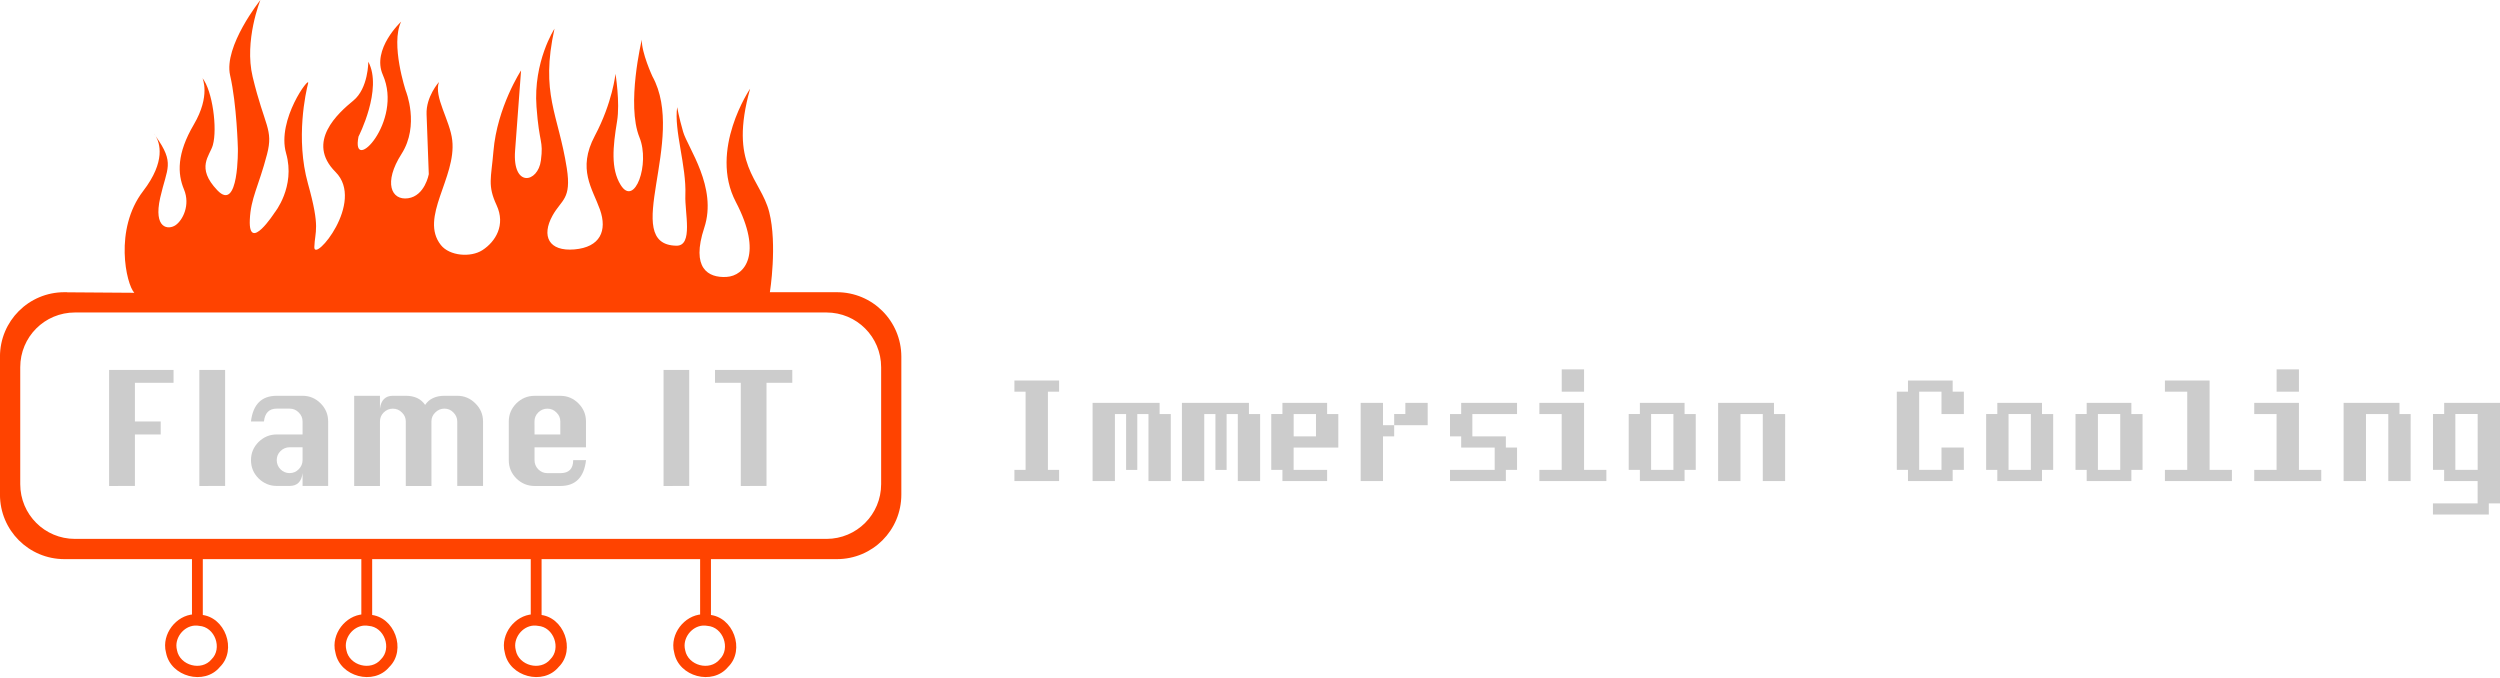
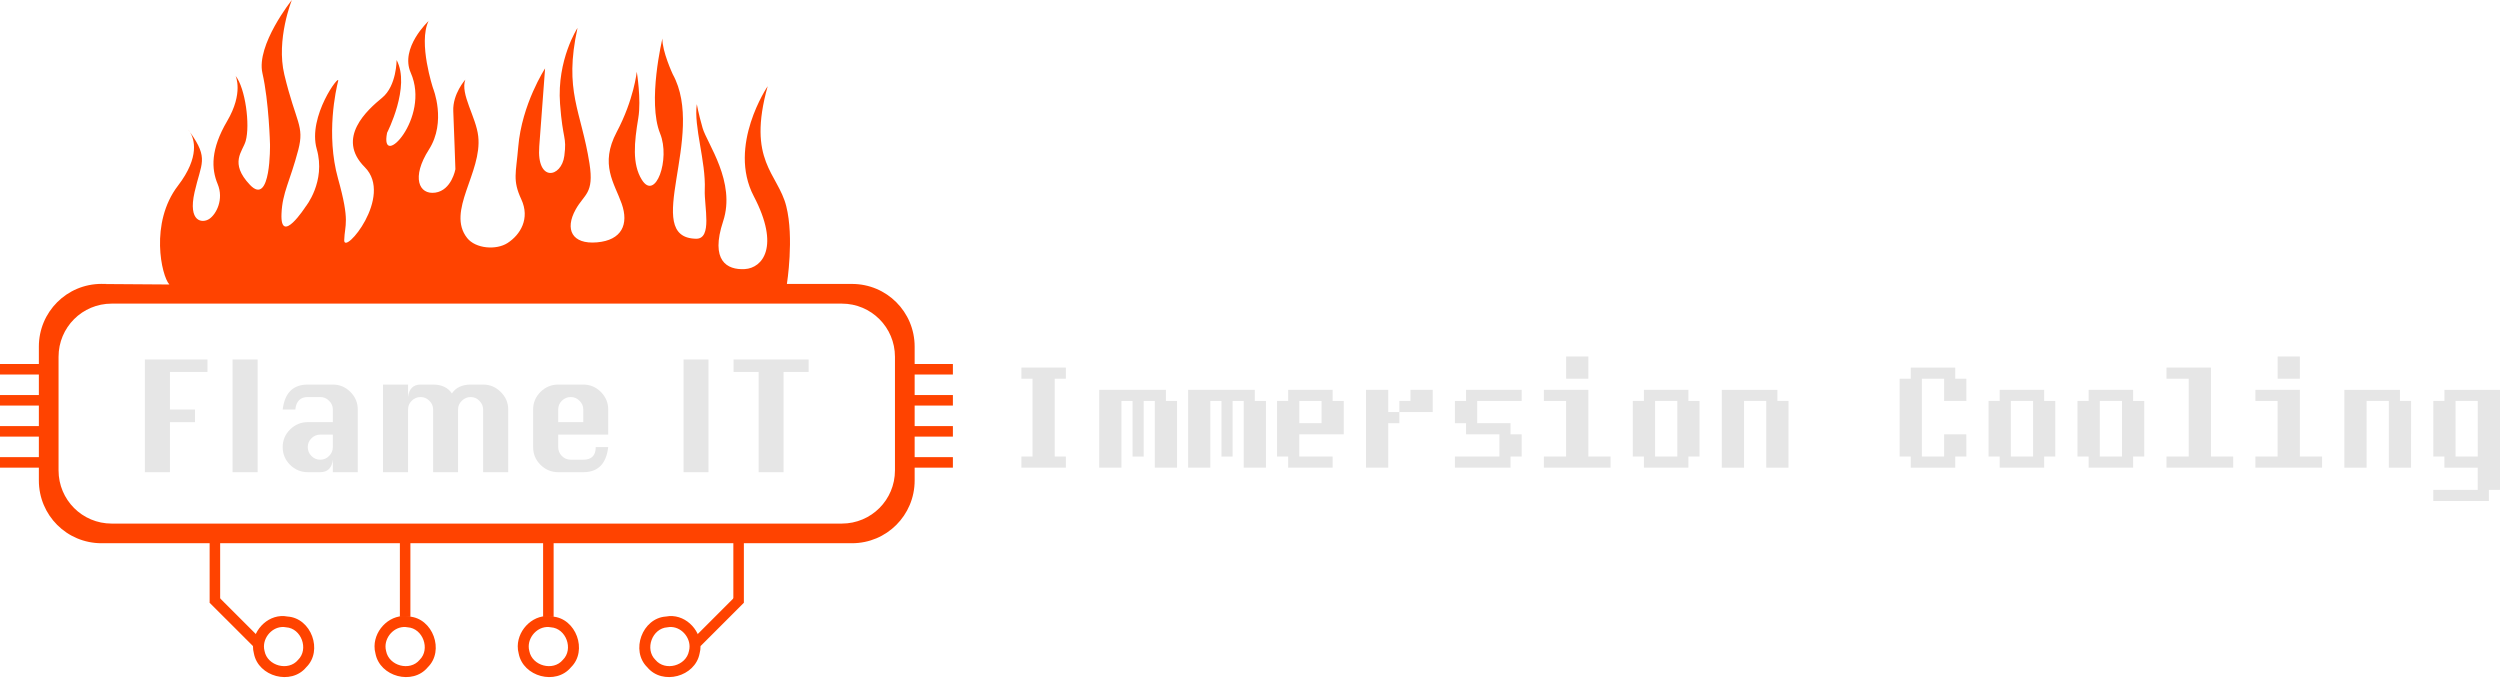
<svg xmlns="http://www.w3.org/2000/svg" width="240" height="65" viewBox="0 0 63.5 17.198" version="1.1" id="svg1788">
  <defs id="defs1785" />
  <g id="layer1">
-     <path d="m 26.901,12.219 h -1.135 v -0.284 h 0.284 V 9.949 H 25.766 V 9.665 h 1.135 v 0.284 h -0.284 v 1.986 h 0.284 z" style="font-size:4.539px;line-height:1.25;font-family:'Fixedsys Excelsior';-inkscape-font-specification:'Fixedsys Excelsior, Normal';text-align:center;letter-spacing:0px;word-spacing:0px;text-anchor:middle;fill:#cccccc;stroke-width:0.114" id="path9014" />
-     <path d="m 29.738,12.219 h -0.567 v -1.702 h -0.284 v 1.419 h -0.284 v -1.419 h -0.284 v 1.702 H 27.752 V 10.233 h 1.702 v 0.284 h 0.284 z" style="font-size:4.539px;line-height:1.25;font-family:'Fixedsys Excelsior';-inkscape-font-specification:'Fixedsys Excelsior, Normal';text-align:center;letter-spacing:0px;word-spacing:0px;text-anchor:middle;fill:#cccccc;stroke-width:0.114" id="path9016" />
-     <path d="m 32.007,12.219 h -0.567 v -1.702 h -0.284 v 1.419 h -0.284 v -1.419 h -0.284 v 1.702 H 30.021 V 10.233 h 1.702 v 0.284 h 0.284 z" style="font-size:4.539px;line-height:1.25;font-family:'Fixedsys Excelsior';-inkscape-font-specification:'Fixedsys Excelsior, Normal';text-align:center;letter-spacing:0px;word-spacing:0px;text-anchor:middle;fill:#cccccc;stroke-width:0.114" id="path9018" />
-     <path d="m 33.993,11.368 h -1.135 v 0.567 h 0.851 v 0.284 h -1.135 v -0.284 h -0.284 v -1.419 h 0.284 V 10.233 h 1.135 v 0.284 h 0.284 z m -0.567,-0.284 v -0.567 h -0.567 v 0.567 z" style="font-size:4.539px;line-height:1.25;font-family:'Fixedsys Excelsior';-inkscape-font-specification:'Fixedsys Excelsior, Normal';text-align:center;letter-spacing:0px;word-spacing:0px;text-anchor:middle;fill:#cccccc;stroke-width:0.114" id="path9020" />
-     <path d="m 36.263,10.8 h -0.851 v 0.284 h -0.284 v 1.135 H 34.561 V 10.233 h 0.567 v 0.567 h 0.284 v -0.284 h 0.284 V 10.233 h 0.567 z" style="font-size:4.539px;line-height:1.25;font-family:'Fixedsys Excelsior';-inkscape-font-specification:'Fixedsys Excelsior, Normal';text-align:center;letter-spacing:0px;word-spacing:0px;text-anchor:middle;fill:#cccccc;stroke-width:0.114" id="path9022" />
-     <path d="m 38.533,11.935 h -0.284 v 0.284 h -1.419 v -0.284 h 1.135 v -0.567 h -0.851 v -0.284 h -0.284 v -0.567 h 0.284 V 10.233 h 1.419 v 0.284 h -1.135 v 0.567 h 0.851 v 0.284 h 0.284 z" style="font-size:4.539px;line-height:1.25;font-family:'Fixedsys Excelsior';-inkscape-font-specification:'Fixedsys Excelsior, Normal';text-align:center;letter-spacing:0px;word-spacing:0px;text-anchor:middle;fill:#cccccc;stroke-width:0.114" id="path9024" />
-     <path d="M 40.235,9.949 H 39.668 V 9.382 h 0.567 z m 0.567,2.27 h -1.702 v -0.284 h 0.567 V 10.517 H 39.1 V 10.233 h 1.135 v 1.702 h 0.567 z" style="font-size:4.539px;line-height:1.25;font-family:'Fixedsys Excelsior';-inkscape-font-specification:'Fixedsys Excelsior, Normal';text-align:center;letter-spacing:0px;word-spacing:0px;text-anchor:middle;fill:#cccccc;stroke-width:0.114" id="path9026" />
-     <path d="m 43.072,11.935 h -0.284 v 0.284 h -1.135 v -0.284 h -0.284 v -1.419 h 0.284 V 10.233 h 1.135 v 0.284 h 0.284 z m -0.567,0 v -1.419 h -0.567 v 1.419 z" style="font-size:4.539px;line-height:1.25;font-family:'Fixedsys Excelsior';-inkscape-font-specification:'Fixedsys Excelsior, Normal';text-align:center;letter-spacing:0px;word-spacing:0px;text-anchor:middle;fill:#cccccc;stroke-width:0.114" id="path9028" />
-     <path d="M 45.342,12.219 H 44.775 v -1.702 h -0.567 v 1.702 H 43.64 V 10.233 h 1.419 v 0.284 h 0.284 z" style="font-size:4.539px;line-height:1.25;font-family:'Fixedsys Excelsior';-inkscape-font-specification:'Fixedsys Excelsior, Normal';text-align:center;letter-spacing:0px;word-spacing:0px;text-anchor:middle;fill:#cccccc;stroke-width:0.114" id="path9030" />
-     <path d="m 49.882,11.935 h -0.284 v 0.284 H 48.463 V 11.935 H 48.179 V 9.949 h 0.284 V 9.665 h 1.135 v 0.284 h 0.284 V 10.517 H 49.314 V 9.949 h -0.567 v 1.986 h 0.567 v -0.567 h 0.567 z" style="font-size:4.539px;line-height:1.25;font-family:'Fixedsys Excelsior';-inkscape-font-specification:'Fixedsys Excelsior, Normal';text-align:center;letter-spacing:0px;word-spacing:0px;text-anchor:middle;fill:#cccccc;stroke-width:0.114" id="path9032" />
-     <path d="m 52.151,11.935 h -0.284 v 0.284 h -1.135 v -0.284 h -0.284 v -1.419 h 0.284 V 10.233 h 1.135 v 0.284 h 0.284 z m -0.567,0 v -1.419 h -0.567 v 1.419 z" style="font-size:4.539px;line-height:1.25;font-family:'Fixedsys Excelsior';-inkscape-font-specification:'Fixedsys Excelsior, Normal';text-align:center;letter-spacing:0px;word-spacing:0px;text-anchor:middle;fill:#cccccc;stroke-width:0.114" id="path9034" />
-     <path d="m 54.421,11.935 h -0.284 v 0.284 h -1.135 v -0.284 h -0.284 v -1.419 h 0.284 V 10.233 h 1.135 v 0.284 h 0.284 z m -0.567,0 v -1.419 h -0.567 v 1.419 z" style="font-size:4.539px;line-height:1.25;font-family:'Fixedsys Excelsior';-inkscape-font-specification:'Fixedsys Excelsior, Normal';text-align:center;letter-spacing:0px;word-spacing:0px;text-anchor:middle;fill:#cccccc;stroke-width:0.114" id="path9036" />
-     <path d="M 56.691,12.219 H 54.989 v -0.284 h 0.567 V 9.949 H 54.989 V 9.665 h 1.135 v 2.27 h 0.567 z" style="font-size:4.539px;line-height:1.25;font-family:'Fixedsys Excelsior';-inkscape-font-specification:'Fixedsys Excelsior, Normal';text-align:center;letter-spacing:0px;word-spacing:0px;text-anchor:middle;fill:#cccccc;stroke-width:0.114" id="path9038" />
-     <path d="M 58.393,9.949 H 57.826 V 9.382 h 0.567 z m 0.567,2.27 h -1.702 v -0.284 h 0.567 V 10.517 H 57.258 V 10.233 h 1.135 v 1.702 h 0.567 z" style="font-size:4.539px;line-height:1.25;font-family:'Fixedsys Excelsior';-inkscape-font-specification:'Fixedsys Excelsior, Normal';text-align:center;letter-spacing:0px;word-spacing:0px;text-anchor:middle;fill:#cccccc;stroke-width:0.114" id="path9040" />
-     <path d="m 61.23,12.219 h -0.567 v -1.702 h -0.567 v 1.702 H 59.528 V 10.233 h 1.419 v 0.284 h 0.284 z" style="font-size:4.539px;line-height:1.25;font-family:'Fixedsys Excelsior';-inkscape-font-specification:'Fixedsys Excelsior, Normal';text-align:center;letter-spacing:0px;word-spacing:0px;text-anchor:middle;fill:#cccccc;stroke-width:0.114" id="path9042" />
-     <path d="M 63.5,12.786 H 63.216 v 0.284 h -1.419 v -0.284 h 1.135 V 12.219 H 62.081 V 11.935 H 61.798 v -1.419 h 0.284 V 10.233 h 1.419 z m -0.567,-0.851 v -1.419 h -0.567 v 1.419 z" style="font-size:4.539px;line-height:1.25;font-family:'Fixedsys Excelsior';-inkscape-font-specification:'Fixedsys Excelsior, Normal';text-align:center;letter-spacing:0px;word-spacing:0px;text-anchor:middle;fill:#cccccc;stroke-width:0.114" id="path9044" />
-     <path style="fill:#ff4300;fill-opacity:1;stroke:none;stroke-width:0.083;stroke-linecap:butt;stroke-linejoin:round;stroke-miterlimit:4;stroke-dasharray:none;stroke-dashoffset:0;stroke-opacity:1" d="m 6.614,-3e-7 c 0,0 -0.939,1.176 -0.769,1.915 0.17,0.74 0.197,1.858 0.197,1.858 0,0 0.029,1.639 -0.522,1.06 -0.552,-0.579 -0.191,-0.873 -0.114,-1.147 0.119,-0.421 -0.009,-1.383 -0.264,-1.702 0,-4e-7 0.213,0.444 -0.22,1.181 -0.433,0.737 -0.416,1.246 -0.249,1.646 0.167,0.4 -0.035,0.788 -0.216,0.91 -0.181,0.122 -0.566,0.091 -0.388,-0.699 0.173,-0.765 0.378,-0.868 -0.114,-1.562 0.098,0.164 0.267,0.63 -0.32,1.394 -0.745,0.971 -0.429,2.365 -0.224,2.583 -2.986,-0.021 -1.183,-0.009 -1.774,-0.015 -0.908,0 -1.638,0.731 -1.638,1.64 v 3.5 c 0,0.908 0.731,1.64 1.638,1.64 H 21.256 c 0.908,0 1.638,-0.731 1.638,-1.64 V 9.062 c 0,-0.908 -0.731,-1.64 -1.638,-1.64 h -1.701 c 0,0 0.193,-1.206 -0.017,-2.036 -0.219,-0.861 -1.034,-1.173 -0.485,-3.133 0,0 -1.055,1.556 -0.363,2.876 C 19.38,6.449 18.92,7.007 18.453,7.034 17.987,7.061 17.548,6.815 17.888,5.786 18.229,4.757 17.466,3.748 17.351,3.347 17.243,2.972 17.2,2.722 17.2,2.722 c -0.085,0.59 0.239,1.491 0.208,2.24 -0.018,0.433 0.205,1.286 -0.227,1.279 -1.447,-0.025 0.277,-2.694 -0.61,-4.302 0,0 -0.279,-0.6 -0.269,-0.932 0,-5e-7 -0.398,1.649 -0.059,2.484 0.272,0.669 -0.122,1.781 -0.478,1.207 -0.255,-0.41 -0.198,-0.974 -0.092,-1.615 0.08,-0.482 -0.04,-1.208 -0.04,-1.208 0,0 -0.074,0.727 -0.525,1.576 -0.451,0.85 -0.059,1.336 0.131,1.873 0.19,0.538 0.005,0.955 -0.648,1.011 -0.653,0.056 -0.845,-0.338 -0.557,-0.859 0.226,-0.409 0.486,-0.411 0.363,-1.201 -0.216,-1.386 -0.678,-1.887 -0.313,-3.546 0,0 -0.542,0.833 -0.457,1.985 0.071,0.965 0.179,0.838 0.112,1.36 -0.073,0.572 -0.727,0.702 -0.656,-0.246 l 0.152,-2.039 c 0,0 -0.608,0.929 -0.702,2.054 -0.057,0.685 -0.154,0.865 0.08,1.368 0.234,0.503 -0.025,0.927 -0.36,1.143 -0.298,0.192 -0.835,0.148 -1.055,-0.13 -0.553,-0.699 0.397,-1.711 0.289,-2.66 -0.054,-0.503 -0.475,-1.105 -0.337,-1.481 0,0 -0.334,0.373 -0.315,0.822 0.019,0.45 0.056,1.52 0.056,1.52 0,0 -0.098,0.55 -0.526,0.611 -0.428,0.061 -0.632,-0.398 -0.166,-1.127 0.465,-0.728 0.108,-1.601 0.108,-1.601 0,0 -0.394,-1.189 -0.118,-1.758 0,0 -0.754,0.699 -0.465,1.352 0.524,1.186 -0.819,2.565 -0.618,1.567 0,0 0.62,-1.206 0.249,-1.901 0,0 0.002,0.675 -0.38,0.987 -0.381,0.312 -1.216,1.05 -0.453,1.813 0.763,0.763 -0.551,2.322 -0.538,1.907 0.013,-0.415 0.159,-0.465 -0.162,-1.612 -0.321,-1.147 -0.052,-2.331 0.004,-2.547 0.056,-0.215 -0.804,0.923 -0.559,1.778 0.244,0.855 -0.295,1.511 -0.295,1.511 0,0 -0.662,1.027 -0.627,0.181 0.023,-0.559 0.223,-0.845 0.438,-1.669 C 6.948,3.28 6.721,3.216 6.417,1.95 6.197,1.032 6.614,-3e-7 6.614,-3e-7 Z m -2.658,3.46 c -0.027,-0.044 -0.048,-0.068 -0.048,-0.068 0.018,0.024 0.032,0.045 0.048,0.068 z M 1.904,7.937 H 20.991 c 0.77,0 1.39,0.62 1.39,1.391 V 12.297 c 0,0.77 -0.62,1.391 -1.39,1.391 H 1.904 c -0.77,0 -1.39,-0.62 -1.39,-1.391 V 9.328 c 0,-0.771 0.62,-1.391 1.39,-1.391 z" id="path5372" />
-     <path d="M 2.771,12.344 V 9.397 H 4.408 V 9.723 H 3.427 V 10.705 H 4.082 v 0.33 H 3.427 v 1.308 z" style="font-style:normal;font-variant:normal;font-weight:normal;font-stretch:normal;font-size:80.903px;line-height:1.25;font-family:Silom;-inkscape-font-specification:'Silom, Normal';font-variant-ligatures:normal;font-variant-caps:normal;font-variant-numeric:normal;font-feature-settings:normal;text-align:start;letter-spacing:0px;word-spacing:0px;writing-mode:lr-tb;text-anchor:start;fill:#cccccc;fill-opacity:1;stroke:none;stroke-width:0.098" id="path5374" />
-     <path d="M 5.063,12.344 V 9.397 h 0.655 v 2.946 z" style="font-style:normal;font-variant:normal;font-weight:normal;font-stretch:normal;font-size:80.903px;line-height:1.25;font-family:Silom;-inkscape-font-specification:'Silom, Normal';font-variant-ligatures:normal;font-variant-caps:normal;font-variant-numeric:normal;font-feature-settings:normal;text-align:start;letter-spacing:0px;word-spacing:0px;writing-mode:lr-tb;text-anchor:start;fill:#cccccc;fill-opacity:1;stroke:none;stroke-width:0.098" id="path5376" />
-     <path d="m 7.685,11.035 v -0.33 q 0,-0.134 -0.098,-0.228 -0.094,-0.098 -0.232,-0.098 H 7.03 q -0.29,0 -0.326,0.326 H 6.374 q 0.079,-0.652 0.655,-0.652 h 0.655 q 0.267,0 0.459,0.192 0.192,0.192 0.192,0.46 v 1.638 H 7.685 v -0.326 q -0.039,0.326 -0.33,0.326 H 7.03 q -0.267,0 -0.463,-0.192 -0.192,-0.192 -0.192,-0.464 v 0 q 0,-0.267 0.192,-0.46 0.196,-0.192 0.463,-0.192 z m 0,0.326 H 7.355 q -0.133,0 -0.232,0.098 -0.094,0.094 -0.094,0.228 v 0 q 0,0.134 0.094,0.232 0.098,0.098 0.232,0.098 0.137,0 0.232,-0.098 0.098,-0.098 0.098,-0.232 z" style="font-style:normal;font-variant:normal;font-weight:normal;font-stretch:normal;font-size:80.903px;line-height:1.25;font-family:Silom;-inkscape-font-specification:'Silom, Normal';font-variant-ligatures:normal;font-variant-caps:normal;font-variant-numeric:normal;font-feature-settings:normal;text-align:start;letter-spacing:0px;word-spacing:0px;writing-mode:lr-tb;text-anchor:start;fill:#cccccc;fill-opacity:1;stroke:none;stroke-width:0.098" id="path5378" />
-     <path d="m 10.959,12.344 h -0.652 v -1.638 q 0,-0.134 -0.098,-0.228 -0.094,-0.098 -0.232,-0.098 -0.133,0 -0.232,0.098 -0.094,0.094 -0.094,0.228 v 1.638 H 8.996 v -2.29 h 0.655 v 0.326 q 0.02,-0.165 0.102,-0.244 0.082,-0.083 0.224,-0.083 h 0.33 q 0.334,0 0.491,0.232 0.079,-0.118 0.2,-0.173 0.122,-0.059 0.29,-0.059 h 0.326 q 0.267,0 0.459,0.192 0.196,0.192 0.196,0.46 v 1.638 h -0.655 v -1.638 q 0,-0.13 -0.098,-0.228 -0.094,-0.098 -0.228,-0.098 -0.133,0 -0.232,0.098 -0.098,0.094 -0.098,0.228 z" style="font-style:normal;font-variant:normal;font-weight:normal;font-stretch:normal;font-size:80.903px;line-height:1.25;font-family:Silom;-inkscape-font-specification:'Silom, Normal';font-variant-ligatures:normal;font-variant-caps:normal;font-variant-numeric:normal;font-feature-settings:normal;text-align:start;letter-spacing:0px;word-spacing:0px;writing-mode:lr-tb;text-anchor:start;fill:#cccccc;fill-opacity:1;stroke:none;stroke-width:0.098" id="path5380" />
-     <path d="m 14.884,11.362 h -1.307 v 0.326 q 0,0.134 0.094,0.232 0.098,0.098 0.232,0.098 h 0.33 q 0.326,0 0.326,-0.33 h 0.326 q -0.075,0.656 -0.652,0.656 h -0.655 q -0.267,0 -0.463,-0.192 -0.192,-0.192 -0.192,-0.464 v -0.982 q 0,-0.267 0.192,-0.46 0.196,-0.192 0.463,-0.192 h 0.655 q 0.267,0 0.459,0.192 0.192,0.192 0.192,0.46 z m -1.307,-0.326 h 0.655 v -0.33 q 0,-0.134 -0.098,-0.228 -0.094,-0.098 -0.232,-0.098 -0.133,0 -0.232,0.098 -0.094,0.094 -0.094,0.228 z" style="font-style:normal;font-variant:normal;font-weight:normal;font-stretch:normal;font-size:80.903px;line-height:1.25;font-family:Silom;-inkscape-font-specification:'Silom, Normal';font-variant-ligatures:normal;font-variant-caps:normal;font-variant-numeric:normal;font-feature-settings:normal;text-align:start;letter-spacing:0px;word-spacing:0px;writing-mode:lr-tb;text-anchor:start;fill:#cccccc;fill-opacity:1;stroke:none;stroke-width:0.098" id="path5382" />
-     <path d="M 16.854,12.344 V 9.397 h 0.652 v 2.946 z" style="font-style:normal;font-variant:normal;font-weight:normal;font-stretch:normal;font-size:80.903px;line-height:1.25;font-family:Silom;-inkscape-font-specification:'Silom, Normal';font-variant-ligatures:normal;font-variant-caps:normal;font-variant-numeric:normal;font-feature-settings:normal;text-align:start;letter-spacing:0px;word-spacing:0px;writing-mode:lr-tb;text-anchor:start;fill:#cccccc;fill-opacity:1;stroke:none;stroke-width:0.098" id="path5384" />
-     <path d="M 18.816,12.344 V 9.723 H 18.161 V 9.397 h 1.963 v 0.326 h -0.655 v 2.62 z" style="font-style:normal;font-variant:normal;font-weight:normal;font-stretch:normal;font-size:80.903px;line-height:1.25;font-family:Silom;-inkscape-font-specification:'Silom, Normal';font-variant-ligatures:normal;font-variant-caps:normal;font-variant-numeric:normal;font-feature-settings:normal;text-align:start;letter-spacing:0px;word-spacing:0px;writing-mode:lr-tb;text-anchor:start;fill:#cccccc;fill-opacity:1;stroke:none;stroke-width:0.098" id="path5386" />
-     <path id="path5392" style="fill:#ff4300;fill-opacity:1;stroke:none;stroke-width:0.124" d="m 4.193,16.388 c -0.001,0.065 0.007,0.13 0.025,0.195 0.116,0.605 0.972,0.836 1.366,0.359 0.445,-0.434 0.133,-1.287 -0.488,-1.327 -0.468,-0.091 -0.897,0.321 -0.903,0.773 z m 0.287,0.005 c 0.004,-0.29 0.279,-0.554 0.579,-0.496 0.399,0.025 0.599,0.573 0.313,0.851 -0.253,0.306 -0.802,0.158 -0.876,-0.23 -0.011,-0.042 -0.016,-0.084 -0.016,-0.125 z" />
-     <path id="rect5394" style="fill:#ff4300;stroke-width:0.076" d="m 4.876,15.745 v -1.602 h 0.275 v 1.602 z" />
-     <path id="path5398" style="fill:#ff4300;fill-opacity:1;stroke:none;stroke-width:0.124" d="m 8.496,16.388 c -0.001,0.065 0.007,0.13 0.025,0.195 0.116,0.605 0.972,0.836 1.366,0.359 0.445,-0.434 0.133,-1.287 -0.488,-1.327 -0.468,-0.091 -0.897,0.321 -0.903,0.773 z m 0.287,0.005 c 0.004,-0.29 0.279,-0.554 0.579,-0.496 0.399,0.025 0.599,0.573 0.313,0.851 -0.253,0.306 -0.802,0.158 -0.876,-0.23 -0.011,-0.042 -0.016,-0.084 -0.016,-0.125 z" />
-     <path id="rect5400" style="fill:#ff4300;stroke-width:0.076" d="M 9.178,15.745 V 14.143 h 0.275 v 1.602 z" />
-     <path id="path5404" style="fill:#ff4300;fill-opacity:1;stroke:none;stroke-width:0.124" d="m 12.798,16.388 c -10e-4,0.065 0.007,0.13 0.025,0.195 0.116,0.605 0.972,0.836 1.366,0.359 0.445,-0.434 0.133,-1.287 -0.488,-1.327 -0.468,-0.091 -0.897,0.321 -0.903,0.773 z m 0.287,0.005 c 0.004,-0.29 0.279,-0.554 0.579,-0.496 0.399,0.025 0.599,0.573 0.313,0.851 -0.253,0.306 -0.802,0.158 -0.876,-0.23 -0.011,-0.042 -0.016,-0.084 -0.016,-0.125 z" />
-     <path id="rect5406" style="fill:#ff4300;stroke-width:0.076" d="m 13.481,15.745 v -1.602 h 0.275 v 1.602 z" />
-     <path id="path5410" style="fill:#ff4300;fill-opacity:1;stroke:none;stroke-width:0.124" d="m 17.101,16.388 c -0.001,0.065 0.007,0.13 0.025,0.195 0.116,0.605 0.972,0.836 1.366,0.359 0.445,-0.434 0.133,-1.287 -0.488,-1.327 -0.468,-0.091 -0.897,0.321 -0.903,0.773 z m 0.287,0.005 c 0.004,-0.29 0.279,-0.554 0.579,-0.496 0.399,0.025 0.599,0.573 0.313,0.851 -0.253,0.306 -0.802,0.158 -0.876,-0.23 -0.011,-0.042 -0.016,-0.084 -0.016,-0.125 z" />
-     <path id="rect5412" style="fill:#ff4300;stroke-width:0.076" d="m 17.783,15.745 v -1.602 h 0.275 v 1.602 z" />
+     <g id="g2041" transform="matrix(0.9953033,0,0,0.9953033,0.2982234,-0.2830976)" style="fill:#e6e6e6">
+       <path d="m 26.901,12.219 h -1.135 v -0.284 h 0.284 V 9.949 H 25.766 V 9.665 h 1.135 v 0.284 h -0.284 v 1.986 h 0.284 z" style="font-size:4.539px;line-height:1.25;font-family:'Fixedsys Excelsior';-inkscape-font-specification:'Fixedsys Excelsior, Normal';text-align:center;letter-spacing:0px;word-spacing:0px;text-anchor:middle;fill:#e6e6e6;stroke-width:0.114" id="path9014" />
+       <path d="m 29.738,12.219 h -0.567 v -1.702 h -0.284 v 1.419 h -0.284 v -1.419 h -0.284 v 1.702 H 27.752 V 10.233 h 1.702 v 0.284 h 0.284 z" style="font-size:4.539px;line-height:1.25;font-family:'Fixedsys Excelsior';-inkscape-font-specification:'Fixedsys Excelsior, Normal';text-align:center;letter-spacing:0px;word-spacing:0px;text-anchor:middle;fill:#e6e6e6;stroke-width:0.114" id="path9016" />
+       <path d="m 32.007,12.219 h -0.567 v -1.702 h -0.284 v 1.419 h -0.284 v -1.419 h -0.284 v 1.702 H 30.021 V 10.233 h 1.702 v 0.284 h 0.284 z" style="font-size:4.539px;line-height:1.25;font-family:'Fixedsys Excelsior';-inkscape-font-specification:'Fixedsys Excelsior, Normal';text-align:center;letter-spacing:0px;word-spacing:0px;text-anchor:middle;fill:#e6e6e6;stroke-width:0.114" id="path9018" />
+       <path d="m 33.993,11.368 h -1.135 v 0.567 h 0.851 v 0.284 h -1.135 v -0.284 h -0.284 v -1.419 h 0.284 V 10.233 h 1.135 v 0.284 h 0.284 z m -0.567,-0.284 v -0.567 h -0.567 v 0.567 z" style="font-size:4.539px;line-height:1.25;font-family:'Fixedsys Excelsior';-inkscape-font-specification:'Fixedsys Excelsior, Normal';text-align:center;letter-spacing:0px;word-spacing:0px;text-anchor:middle;fill:#e6e6e6;stroke-width:0.114" id="path9020" />
+       <path d="m 36.263,10.8 h -0.851 v 0.284 h -0.284 v 1.135 H 34.561 V 10.233 h 0.567 v 0.567 h 0.284 v -0.284 h 0.284 V 10.233 h 0.567 z" style="font-size:4.539px;line-height:1.25;font-family:'Fixedsys Excelsior';-inkscape-font-specification:'Fixedsys Excelsior, Normal';text-align:center;letter-spacing:0px;word-spacing:0px;text-anchor:middle;fill:#e6e6e6;stroke-width:0.114" id="path9022" />
+       <path d="m 38.533,11.935 h -0.284 v 0.284 h -1.419 v -0.284 h 1.135 v -0.567 h -0.851 v -0.284 h -0.284 v -0.567 h 0.284 V 10.233 h 1.419 v 0.284 h -1.135 v 0.567 h 0.851 v 0.284 h 0.284 z" style="font-size:4.539px;line-height:1.25;font-family:'Fixedsys Excelsior';-inkscape-font-specification:'Fixedsys Excelsior, Normal';text-align:center;letter-spacing:0px;word-spacing:0px;text-anchor:middle;fill:#e6e6e6;stroke-width:0.114" id="path9024" />
+       <path d="M 40.235,9.949 H 39.668 V 9.382 h 0.567 z m 0.567,2.27 h -1.702 v -0.284 h 0.567 V 10.517 H 39.1 V 10.233 h 1.135 v 1.702 h 0.567 z" style="font-size:4.539px;line-height:1.25;font-family:'Fixedsys Excelsior';-inkscape-font-specification:'Fixedsys Excelsior, Normal';text-align:center;letter-spacing:0px;word-spacing:0px;text-anchor:middle;fill:#e6e6e6;stroke-width:0.114" id="path9026" />
+       <path d="m 43.072,11.935 h -0.284 v 0.284 h -1.135 v -0.284 h -0.284 v -1.419 h 0.284 V 10.233 h 1.135 v 0.284 h 0.284 z m -0.567,0 v -1.419 h -0.567 v 1.419 z" style="font-size:4.539px;line-height:1.25;font-family:'Fixedsys Excelsior';-inkscape-font-specification:'Fixedsys Excelsior, Normal';text-align:center;letter-spacing:0px;word-spacing:0px;text-anchor:middle;fill:#e6e6e6;stroke-width:0.114" id="path9028" />
+       <path d="M 45.342,12.219 H 44.775 v -1.702 h -0.567 v 1.702 H 43.64 V 10.233 h 1.419 v 0.284 h 0.284 z" style="font-size:4.539px;line-height:1.25;font-family:'Fixedsys Excelsior';-inkscape-font-specification:'Fixedsys Excelsior, Normal';text-align:center;letter-spacing:0px;word-spacing:0px;text-anchor:middle;fill:#e6e6e6;stroke-width:0.114" id="path9030" />
+       <path d="m 49.882,11.935 h -0.284 v 0.284 H 48.463 V 11.935 H 48.179 V 9.949 h 0.284 V 9.665 h 1.135 v 0.284 h 0.284 V 10.517 H 49.314 V 9.949 h -0.567 v 1.986 h 0.567 v -0.567 h 0.567 z" style="font-size:4.539px;line-height:1.25;font-family:'Fixedsys Excelsior';-inkscape-font-specification:'Fixedsys Excelsior, Normal';text-align:center;letter-spacing:0px;word-spacing:0px;text-anchor:middle;fill:#e6e6e6;stroke-width:0.114" id="path9032" />
+       <path d="m 52.151,11.935 h -0.284 v 0.284 h -1.135 v -0.284 h -0.284 v -1.419 h 0.284 V 10.233 h 1.135 v 0.284 h 0.284 z m -0.567,0 v -1.419 h -0.567 v 1.419 z" style="font-size:4.539px;line-height:1.25;font-family:'Fixedsys Excelsior';-inkscape-font-specification:'Fixedsys Excelsior, Normal';text-align:center;letter-spacing:0px;word-spacing:0px;text-anchor:middle;fill:#e6e6e6;stroke-width:0.114" id="path9034" />
+       <path d="m 54.421,11.935 h -0.284 v 0.284 h -1.135 v -0.284 h -0.284 v -1.419 h 0.284 V 10.233 h 1.135 v 0.284 h 0.284 z m -0.567,0 v -1.419 h -0.567 v 1.419 z" style="font-size:4.539px;line-height:1.25;font-family:'Fixedsys Excelsior';-inkscape-font-specification:'Fixedsys Excelsior, Normal';text-align:center;letter-spacing:0px;word-spacing:0px;text-anchor:middle;fill:#e6e6e6;stroke-width:0.114" id="path9036" />
+       <path d="M 56.691,12.219 H 54.989 v -0.284 h 0.567 V 9.949 H 54.989 V 9.665 h 1.135 v 2.27 h 0.567 z" style="font-size:4.539px;line-height:1.25;font-family:'Fixedsys Excelsior';-inkscape-font-specification:'Fixedsys Excelsior, Normal';text-align:center;letter-spacing:0px;word-spacing:0px;text-anchor:middle;fill:#e6e6e6;stroke-width:0.114" id="path9038" />
+       <path d="M 58.393,9.949 H 57.826 V 9.382 h 0.567 z m 0.567,2.27 h -1.702 v -0.284 h 0.567 V 10.517 H 57.258 V 10.233 h 1.135 v 1.702 h 0.567 z" style="font-size:4.539px;line-height:1.25;font-family:'Fixedsys Excelsior';-inkscape-font-specification:'Fixedsys Excelsior, Normal';text-align:center;letter-spacing:0px;word-spacing:0px;text-anchor:middle;fill:#e6e6e6;stroke-width:0.114" id="path9040" />
+       <path d="m 61.23,12.219 h -0.567 v -1.702 h -0.567 v 1.702 H 59.528 V 10.233 h 1.419 v 0.284 h 0.284 z" style="font-size:4.539px;line-height:1.25;font-family:'Fixedsys Excelsior';-inkscape-font-specification:'Fixedsys Excelsior, Normal';text-align:center;letter-spacing:0px;word-spacing:0px;text-anchor:middle;fill:#e6e6e6;stroke-width:0.114" id="path9042" />
+       <path d="M 63.5,12.786 H 63.216 v 0.284 h -1.419 v -0.284 h 1.135 V 12.219 H 62.081 V 11.935 H 61.798 v -1.419 h 0.284 V 10.233 h 1.419 z m -0.567,-0.851 v -1.419 h -0.567 v 1.419 z" style="font-size:4.539px;line-height:1.25;font-family:'Fixedsys Excelsior';-inkscape-font-specification:'Fixedsys Excelsior, Normal';text-align:center;letter-spacing:0px;word-spacing:0px;text-anchor:middle;fill:#e6e6e6;stroke-width:0.114" id="path9044" />
+     </g>
+     <path style="fill:#ff4300;fill-opacity:1;stroke:none;stroke-width:0.08;stroke-linecap:butt;stroke-linejoin:round;stroke-miterlimit:4;stroke-dasharray:none;stroke-dashoffset:0;stroke-opacity:1" d="m 7.413,2.7728896e-7 c 0,0 -0.912,1.142 -0.747,1.861 0.165,0.719 0.192,1.806 0.192,1.806 0,0 0.029,1.593 -0.508,1.03 C 5.815,4.134 6.165,3.848 6.24,3.582 6.356,3.173 6.232,2.238 5.984,1.928 c 0,-9e-7 0.207,0.431 -0.214,1.147 C 5.349,3.791 5.366,4.286 5.528,4.674 5.69,5.063 5.494,5.44 5.318,5.559 5.143,5.678 4.768,5.647 4.942,4.88 5.11,4.137 5.309,4.036 4.83,3.362 4.926,3.522 5.09,3.974 4.52,4.717 3.796,5.661 4.103,7.015 4.302,7.226 1.401,7.206 3.153,7.218 2.579,7.211 c -0.882,0 -1.592,0.711 -1.592,1.593 v 3.401 c 0,0.883 0.71,1.593 1.592,1.593 H 21.64 c 0.882,0 1.592,-0.711 1.592,-1.593 V 8.805 c 0,-0.883 -0.71,-1.593 -1.592,-1.593 h -1.653 c 0,0 0.188,-1.172 -0.017,-1.978 -0.212,-0.837 -1.004,-1.14 -0.471,-3.044 0,0 -1.025,1.511 -0.353,2.794 0.672,1.283 0.224,1.824 -0.229,1.851 C 18.463,6.861 18.037,6.621 18.367,5.622 18.698,4.622 17.958,3.641 17.846,3.252 17.741,2.887 17.699,2.645 17.699,2.645 c -0.083,0.573 0.233,1.449 0.202,2.177 -0.017,0.42 0.199,1.25 -0.221,1.242 -1.406,-0.025 0.269,-2.618 -0.593,-4.18 0,0 -0.271,-0.583 -0.262,-0.905 0,0 -0.387,1.602 -0.058,2.413 0.264,0.65 -0.118,1.73 -0.465,1.173 -0.248,-0.398 -0.193,-0.947 -0.089,-1.569 0.078,-0.468 -0.039,-1.174 -0.039,-1.174 0,0 -0.072,0.706 -0.51,1.532 -0.438,0.826 -0.057,1.298 0.127,1.82 0.184,0.522 0.005,0.928 -0.629,0.982 -0.634,0.054 -0.821,-0.329 -0.541,-0.834 0.22,-0.398 0.472,-0.399 0.352,-1.167 -0.21,-1.347 -0.658,-1.833 -0.304,-3.446 0,0 -0.527,0.809 -0.444,1.928 0.069,0.937 0.174,0.814 0.109,1.321 -0.071,0.556 -0.706,0.682 -0.637,-0.239 l 0.148,-1.981 c 0,0 -0.591,0.902 -0.682,1.996 -0.055,0.666 -0.149,0.841 0.078,1.329 0.227,0.489 -0.024,0.9 -0.35,1.11 -0.29,0.186 -0.811,0.143 -1.025,-0.127 -0.538,-0.679 0.386,-1.663 0.281,-2.584 -0.053,-0.489 -0.462,-1.074 -0.328,-1.439 0,0 -0.325,0.362 -0.306,0.799 0.019,0.437 0.054,1.477 0.054,1.477 0,0 -0.095,0.534 -0.511,0.594 -0.416,0.06 -0.614,-0.387 -0.161,-1.095 0.452,-0.708 0.105,-1.555 0.105,-1.555 0,0 -0.383,-1.155 -0.115,-1.708 0,0 -0.732,0.679 -0.452,1.314 0.509,1.152 -0.796,2.493 -0.601,1.523 0,0 0.602,-1.171 0.242,-1.847 0,0 0.002,0.656 -0.369,0.959 C 9.335,2.788 8.524,3.505 9.265,4.246 10.006,4.987 8.73,6.502 8.743,6.099 8.755,5.696 8.897,5.647 8.585,4.532 8.274,3.418 8.535,2.267 8.589,2.058 8.643,1.849 7.808,2.955 8.045,3.785 8.283,4.616 7.759,5.254 7.759,5.254 c 0,0 -0.644,0.998 -0.609,0.175 C 7.172,4.886 7.366,4.609 7.576,3.808 7.738,3.187 7.517,3.125 7.222,1.895 7.008,1.003 7.413,2.7728896e-7 7.413,2.7728896e-7 Z M 4.83,3.362 c -0.026,-0.043 -0.047,-0.066 -0.047,-0.066 0.017,0.023 0.031,0.044 0.047,0.066 z M 2.837,7.712 H 21.382 c 0.748,0 1.35,0.603 1.35,1.351 v 2.885 c 0,0.749 -0.602,1.351 -1.35,1.351 H 2.837 c -0.748,0 -1.35,-0.603 -1.35,-1.351 V 9.063 c 0,-0.749 0.602,-1.351 1.35,-1.351 z" id="path12170" />
+     <g aria-label="Flame IT" transform="matrix(0.04713935,0,0,0.04718127,-6.577338,-6.950524)" style="font-style:normal;font-variant:normal;font-weight:normal;font-stretch:normal;font-size:80.903px;line-height:1.25;font-family:Silom;-inkscape-font-specification:'Silom, Normal';font-variant-ligatures:normal;font-variant-caps:normal;font-variant-numeric:normal;font-feature-settings:normal;text-align:start;letter-spacing:0px;word-spacing:0px;writing-mode:lr-tb;text-anchor:start;fill:#e6e6e6;fill-opacity:1;stroke:none;stroke-width:2.023" id="g12186">
+       <path d="m 217.583,401.516 v -60.677 h 33.736 v 6.715 h -20.226 v 20.226 h 13.511 v 6.796 h -13.511 v 26.941 z" style="font-style:normal;font-variant:normal;font-weight:normal;font-stretch:normal;font-size:80.903px;font-family:Silom;-inkscape-font-specification:'Silom, Normal';font-variant-ligatures:normal;font-variant-caps:normal;font-variant-numeric:normal;font-feature-settings:normal;text-align:start;writing-mode:lr-tb;text-anchor:start;fill:#e6e6e6;stroke:none;stroke-width:2.023" id="path12172" />
+       <path d="m 264.829,401.516 v -60.677 h 13.511 v 60.677 z" style="font-style:normal;font-variant:normal;font-weight:normal;font-stretch:normal;font-size:80.903px;font-family:Silom;-inkscape-font-specification:'Silom, Normal';font-variant-ligatures:normal;font-variant-caps:normal;font-variant-numeric:normal;font-feature-settings:normal;text-align:start;writing-mode:lr-tb;text-anchor:start;fill:#e6e6e6;stroke:none;stroke-width:2.023" id="path12174" />
+       <path d="m 318.871,374.575 v -6.796 q 0,-2.751 -2.023,-4.692 -1.942,-2.023 -4.773,-2.023 h -6.715 q -5.987,0 -6.715,6.715 h -6.796 q 1.618,-13.43 13.511,-13.43 h 13.511 q 5.501,0 9.466,3.964 3.964,3.964 3.964,9.466 v 33.736 h -13.43 v -6.715 q -0.809,6.715 -6.796,6.715 h -6.715 q -5.501,0 -9.547,-3.964 -3.964,-3.964 -3.964,-9.547 v 0 q 0,-5.501 3.964,-9.466 4.045,-3.964 9.547,-3.964 z m 0,6.715 h -6.796 q -2.751,0 -4.773,2.023 -1.942,1.942 -1.942,4.692 v 0 q 0,2.751 1.942,4.773 2.023,2.023 4.773,2.023 2.832,0 4.773,-2.023 2.023,-2.023 2.023,-4.773 z" style="font-style:normal;font-variant:normal;font-weight:normal;font-stretch:normal;font-size:80.903px;font-family:Silom;-inkscape-font-specification:'Silom, Normal';font-variant-ligatures:normal;font-variant-caps:normal;font-variant-numeric:normal;font-feature-settings:normal;text-align:start;writing-mode:lr-tb;text-anchor:start;fill:#e6e6e6;stroke:none;stroke-width:2.023" id="path12176" />
+       <path d="m 386.341,401.516 h -13.43 v -33.736 q 0,-2.751 -2.023,-4.692 -1.942,-2.023 -4.773,-2.023 -2.751,0 -4.773,2.023 -1.942,1.942 -1.942,4.692 v 33.736 h -13.511 v -47.166 h 13.511 v 6.715 q 0.405,-3.398 2.103,-5.016 1.699,-1.699 4.611,-1.699 h 6.796 q 6.877,0 10.113,4.773 1.618,-2.427 4.126,-3.56 2.508,-1.214 5.987,-1.214 h 6.715 q 5.501,0 9.466,3.964 4.045,3.964 4.045,9.466 v 33.736 h -13.511 v -33.736 q 0,-2.67 -2.023,-4.692 -1.942,-2.023 -4.692,-2.023 -2.751,0 -4.773,2.023 -2.023,1.942 -2.023,4.692 z" style="font-style:normal;font-variant:normal;font-weight:normal;font-stretch:normal;font-size:80.903px;font-family:Silom;-inkscape-font-specification:'Silom, Normal';font-variant-ligatures:normal;font-variant-caps:normal;font-variant-numeric:normal;font-feature-settings:normal;text-align:start;writing-mode:lr-tb;text-anchor:start;fill:#e6e6e6;stroke:none;stroke-width:2.023" id="path12178" />
+       <path d="m 467.244,381.29 h -26.941 v 6.715 q 0,2.751 1.942,4.773 2.023,2.023 4.773,2.023 h 6.796 q 6.715,0 6.715,-6.796 h 6.715 q -1.537,13.511 -13.43,13.511 h -13.511 q -5.501,0 -9.547,-3.964 -3.964,-3.964 -3.964,-9.547 v -20.226 q 0,-5.501 3.964,-9.466 4.045,-3.964 9.547,-3.964 h 13.511 q 5.501,0 9.466,3.964 3.964,3.964 3.964,9.466 z m -26.941,-6.715 h 13.511 v -6.796 q 0,-2.751 -2.023,-4.692 -1.942,-2.023 -4.773,-2.023 -2.751,0 -4.773,2.023 -1.942,1.942 -1.942,4.692 z" style="font-style:normal;font-variant:normal;font-weight:normal;font-stretch:normal;font-size:80.903px;font-family:Silom;-inkscape-font-specification:'Silom, Normal';font-variant-ligatures:normal;font-variant-caps:normal;font-variant-numeric:normal;font-feature-settings:normal;text-align:start;writing-mode:lr-tb;text-anchor:start;fill:#e6e6e6;stroke:none;stroke-width:2.023" id="path12180" />
+       <path d="m 507.855,401.516 v -60.677 h 13.43 v 60.677 z" style="font-style:normal;font-variant:normal;font-weight:normal;font-stretch:normal;font-size:80.903px;font-family:Silom;-inkscape-font-specification:'Silom, Normal';font-variant-ligatures:normal;font-variant-caps:normal;font-variant-numeric:normal;font-feature-settings:normal;text-align:start;writing-mode:lr-tb;text-anchor:start;fill:#e6e6e6;stroke:none;stroke-width:2.023" id="path12182" />
+       <path d="m 548.306,401.516 v -53.962 h -13.511 v -6.715 h 40.451 v 6.715 h -13.511 v 53.962 z" style="font-style:normal;font-variant:normal;font-weight:normal;font-stretch:normal;font-size:80.903px;font-family:Silom;-inkscape-font-specification:'Silom, Normal';font-variant-ligatures:normal;font-variant-caps:normal;font-variant-numeric:normal;font-feature-settings:normal;text-align:start;writing-mode:lr-tb;text-anchor:start;fill:#e6e6e6;stroke:none;stroke-width:2.023" id="path12184" />
+     </g>
+     <g id="g14011" transform="matrix(0.07313638,0,0,0.07313638,-65.3499,48.87229)">
+       <rect style="fill:#ff4300;fill-opacity:1;stroke:none;stroke-width:1.136" id="rect12196" width="26.717" height="3.652" x="453.984" y="1032.411" transform="rotate(-90)" />
+       <path id="path12206" style="fill:#ff4300;fill-opacity:1;stroke:none;stroke-width:1.649" d="m 1023.605,-443.842 c -0.014,0.859 0.094,1.73 0.329,2.592 1.536,8.039 12.91,11.105 18.153,4.765 5.917,-5.765 1.77,-17.102 -6.489,-17.63 -6.218,-1.207 -11.921,4.261 -11.992,10.273 z m 3.811,0.061 c 0.046,-3.856 3.704,-7.366 7.691,-6.592 5.297,0.338 7.956,7.61 4.161,11.308 -3.363,4.066 -10.656,2.1 -11.642,-3.056 -0.151,-0.553 -0.217,-1.109 -0.21,-1.66 z" />
+     </g>
+     <g id="g14007" transform="matrix(0.07313638,0,0,0.07313638,-65.32967,48.87229)">
+       <g id="g12761" transform="translate(519.4041,125.7304)">
+         <rect style="fill:#ff4300;fill-opacity:1;stroke:none;stroke-width:1.014" id="rect12190" width="21.287" height="3.652" x="584.625" y="446.658" transform="rotate(-90)" />
+         <path id="path12200" style="fill:#ff4300;fill-opacity:1;stroke:none;stroke-width:1.649" d="m 461.71,-569.573 c -0.013,0.859 0.094,1.73 0.329,2.592 1.536,8.039 12.91,11.105 18.153,4.765 5.917,-5.765 1.77,-17.102 -6.489,-17.63 -6.218,-1.207 -11.921,4.261 -11.992,10.273 z m 3.811,0.061 c 0.046,-3.856 3.704,-7.366 7.691,-6.592 5.297,0.338 7.956,7.61 4.161,11.308 -3.363,4.066 -10.657,2.1 -11.642,-3.056 -0.151,-0.553 -0.217,-1.109 -0.21,-1.66 z" />
+         <rect style="fill:#ff4300;fill-opacity:1;stroke:none;stroke-width:1.014" id="rect12579" width="21.287" height="3.652" x="76.271" y="729.227" transform="rotate(-135)" />
+       </g>
+     </g>
+     <g id="g14021" transform="matrix(0.07313638,0,0,0.07313638,-65.32967,48.87229)">
+       <g id="g12596" transform="matrix(-1,0,0,1,1697.046,48.7697)">
+         <rect style="fill:#ff4300;fill-opacity:1;stroke:none;stroke-width:1.014" id="rect12587" width="21.287" height="3.652" x="507.664" y="545.446" transform="rotate(-90)" />
+         <path id="path12589" style="fill:#ff4300;fill-opacity:1;stroke:none;stroke-width:1.649" d="m 560.498,-492.612 c -0.013,0.859 0.094,1.73 0.329,2.592 1.536,8.039 12.91,11.105 18.153,4.765 5.917,-5.765 1.77,-17.102 -6.489,-17.63 -6.218,-1.207 -11.921,4.261 -11.992,10.273 z m 3.811,0.061 c 0.046,-3.856 3.704,-7.366 7.691,-6.592 5.297,0.338 7.956,7.61 4.161,11.308 -3.363,4.066 -10.657,2.1 -11.642,-3.056 -0.151,-0.553 -0.217,-1.109 -0.21,-1.66 z" />
+         <rect style="fill:#ff4300;fill-opacity:1;stroke:none;stroke-width:1.014" id="rect12591" width="21.287" height="3.652" x="-48.003" y="744.661" transform="rotate(-135)" />
+       </g>
+     </g>
+     <g id="g14015" transform="matrix(0.07313638,0,0,0.07313638,-64.31705,48.87229)">
+       <rect style="fill:#ff4300;fill-opacity:1;stroke:none;stroke-width:1.128" id="rect13993" width="26.35" height="3.652" x="453.984" y="1068.03" transform="rotate(-90)" />
+       <path id="path13995" style="fill:#ff4300;fill-opacity:1;stroke:none;stroke-width:1.649" d="m 1059.223,-443.842 c -0.014,0.859 0.094,1.73 0.329,2.592 1.536,8.039 12.91,11.105 18.153,4.765 5.917,-5.765 1.77,-17.102 -6.489,-17.63 -6.218,-1.207 -11.921,4.261 -11.992,10.273 z m 3.811,0.061 c 0.046,-3.856 3.704,-7.366 7.691,-6.592 5.297,0.338 7.956,7.61 4.161,11.308 -3.363,4.066 -10.656,2.1 -11.642,-3.056 -0.151,-0.553 -0.217,-1.109 -0.21,-1.66 z" />
+     </g>
+     <g id="g14155" transform="matrix(0.07313638,0,0,0.07313638,-65.56813,49.02349)">
+       <rect style="fill:#ff4300;fill-opacity:1;stroke:none;stroke-width:0.814" id="rect14057" width="13.722" height="3.652" x="-1227.454" y="540.233" transform="scale(-1)" />
+       <rect style="fill:#ff4300;fill-opacity:1;stroke:none;stroke-width:0.814" id="rect14145" width="13.722" height="3.652" x="-1227.454" y="529.451" transform="scale(-1)" />
+       <rect style="fill:#ff4300;fill-opacity:1;stroke:none;stroke-width:0.814" id="rect14147" width="13.722" height="3.652" x="-1227.454" y="518.669" transform="scale(-1)" />
+       <rect style="fill:#ff4300;fill-opacity:1;stroke:none;stroke-width:0.814" id="rect14149" width="13.722" height="3.652" x="-1227.454" y="507.887" transform="scale(-1)" />
+     </g>
+     <g id="g14165" transform="matrix(0.07313638,0,0,0.07313638,-88.76798,49.02349)">
+       <rect style="fill:#ff4300;fill-opacity:1;stroke:none;stroke-width:0.814" id="rect14157" width="13.722" height="3.652" x="-1227.454" y="540.233" transform="scale(-1)" />
+       <rect style="fill:#ff4300;fill-opacity:1;stroke:none;stroke-width:0.814" id="rect14159" width="13.722" height="3.652" x="-1227.454" y="529.451" transform="scale(-1)" />
+       <rect style="fill:#ff4300;fill-opacity:1;stroke:none;stroke-width:0.814" id="rect14161" width="13.722" height="3.652" x="-1227.454" y="518.669" transform="scale(-1)" />
+       <rect style="fill:#ff4300;fill-opacity:1;stroke:none;stroke-width:0.814" id="rect14163" width="13.722" height="3.652" x="-1227.454" y="507.887" transform="scale(-1)" />
+     </g>
  </g>
</svg>
